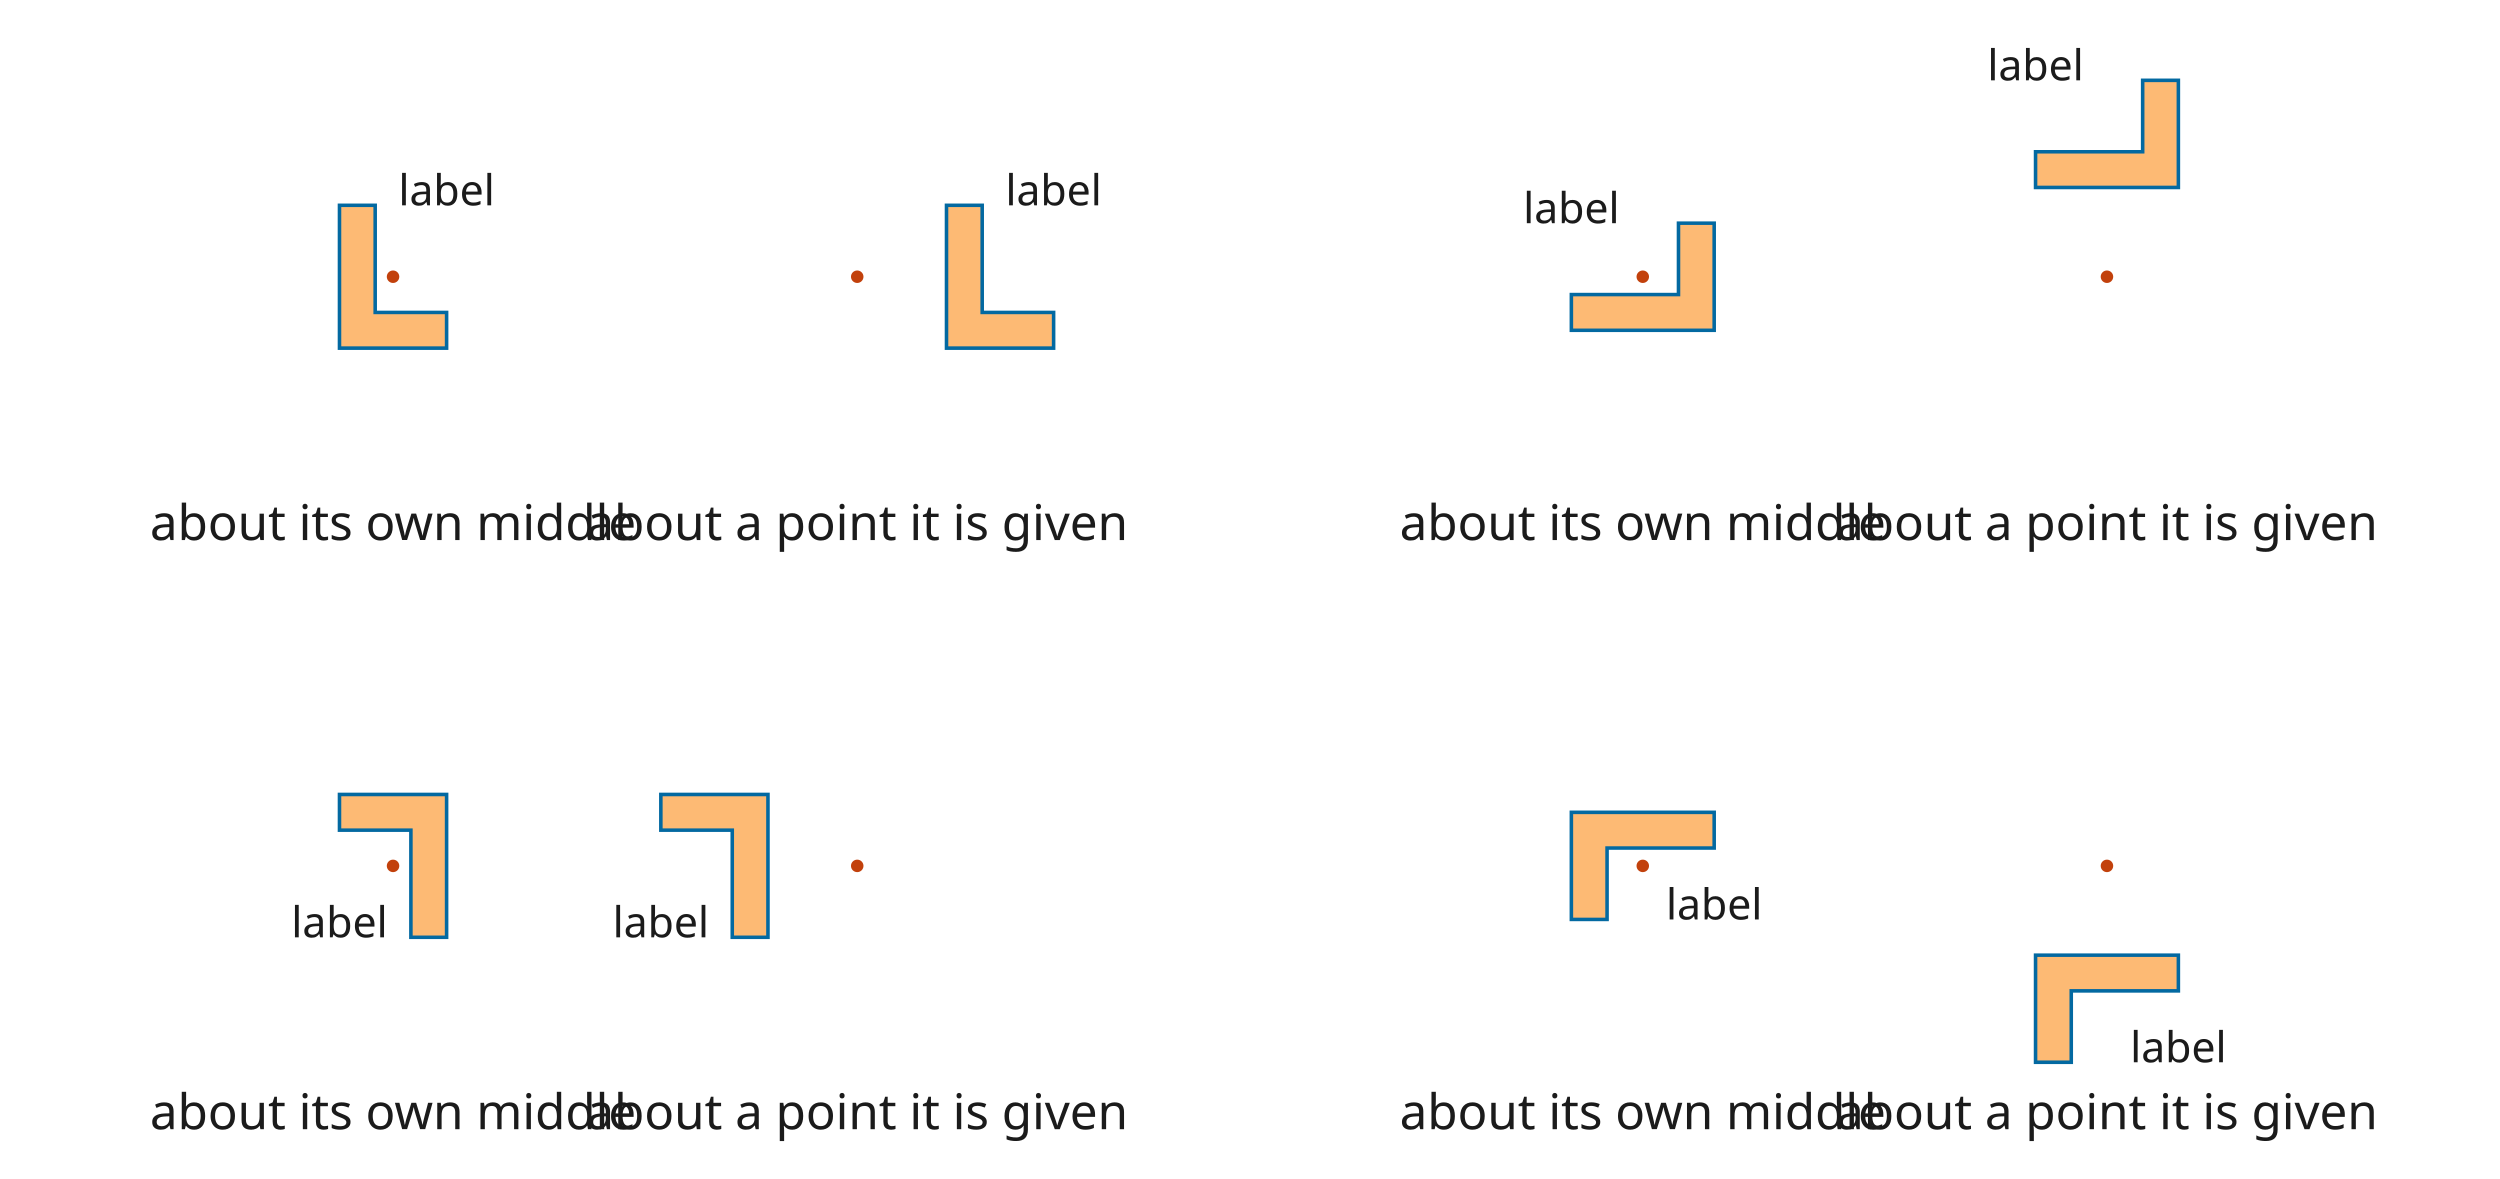
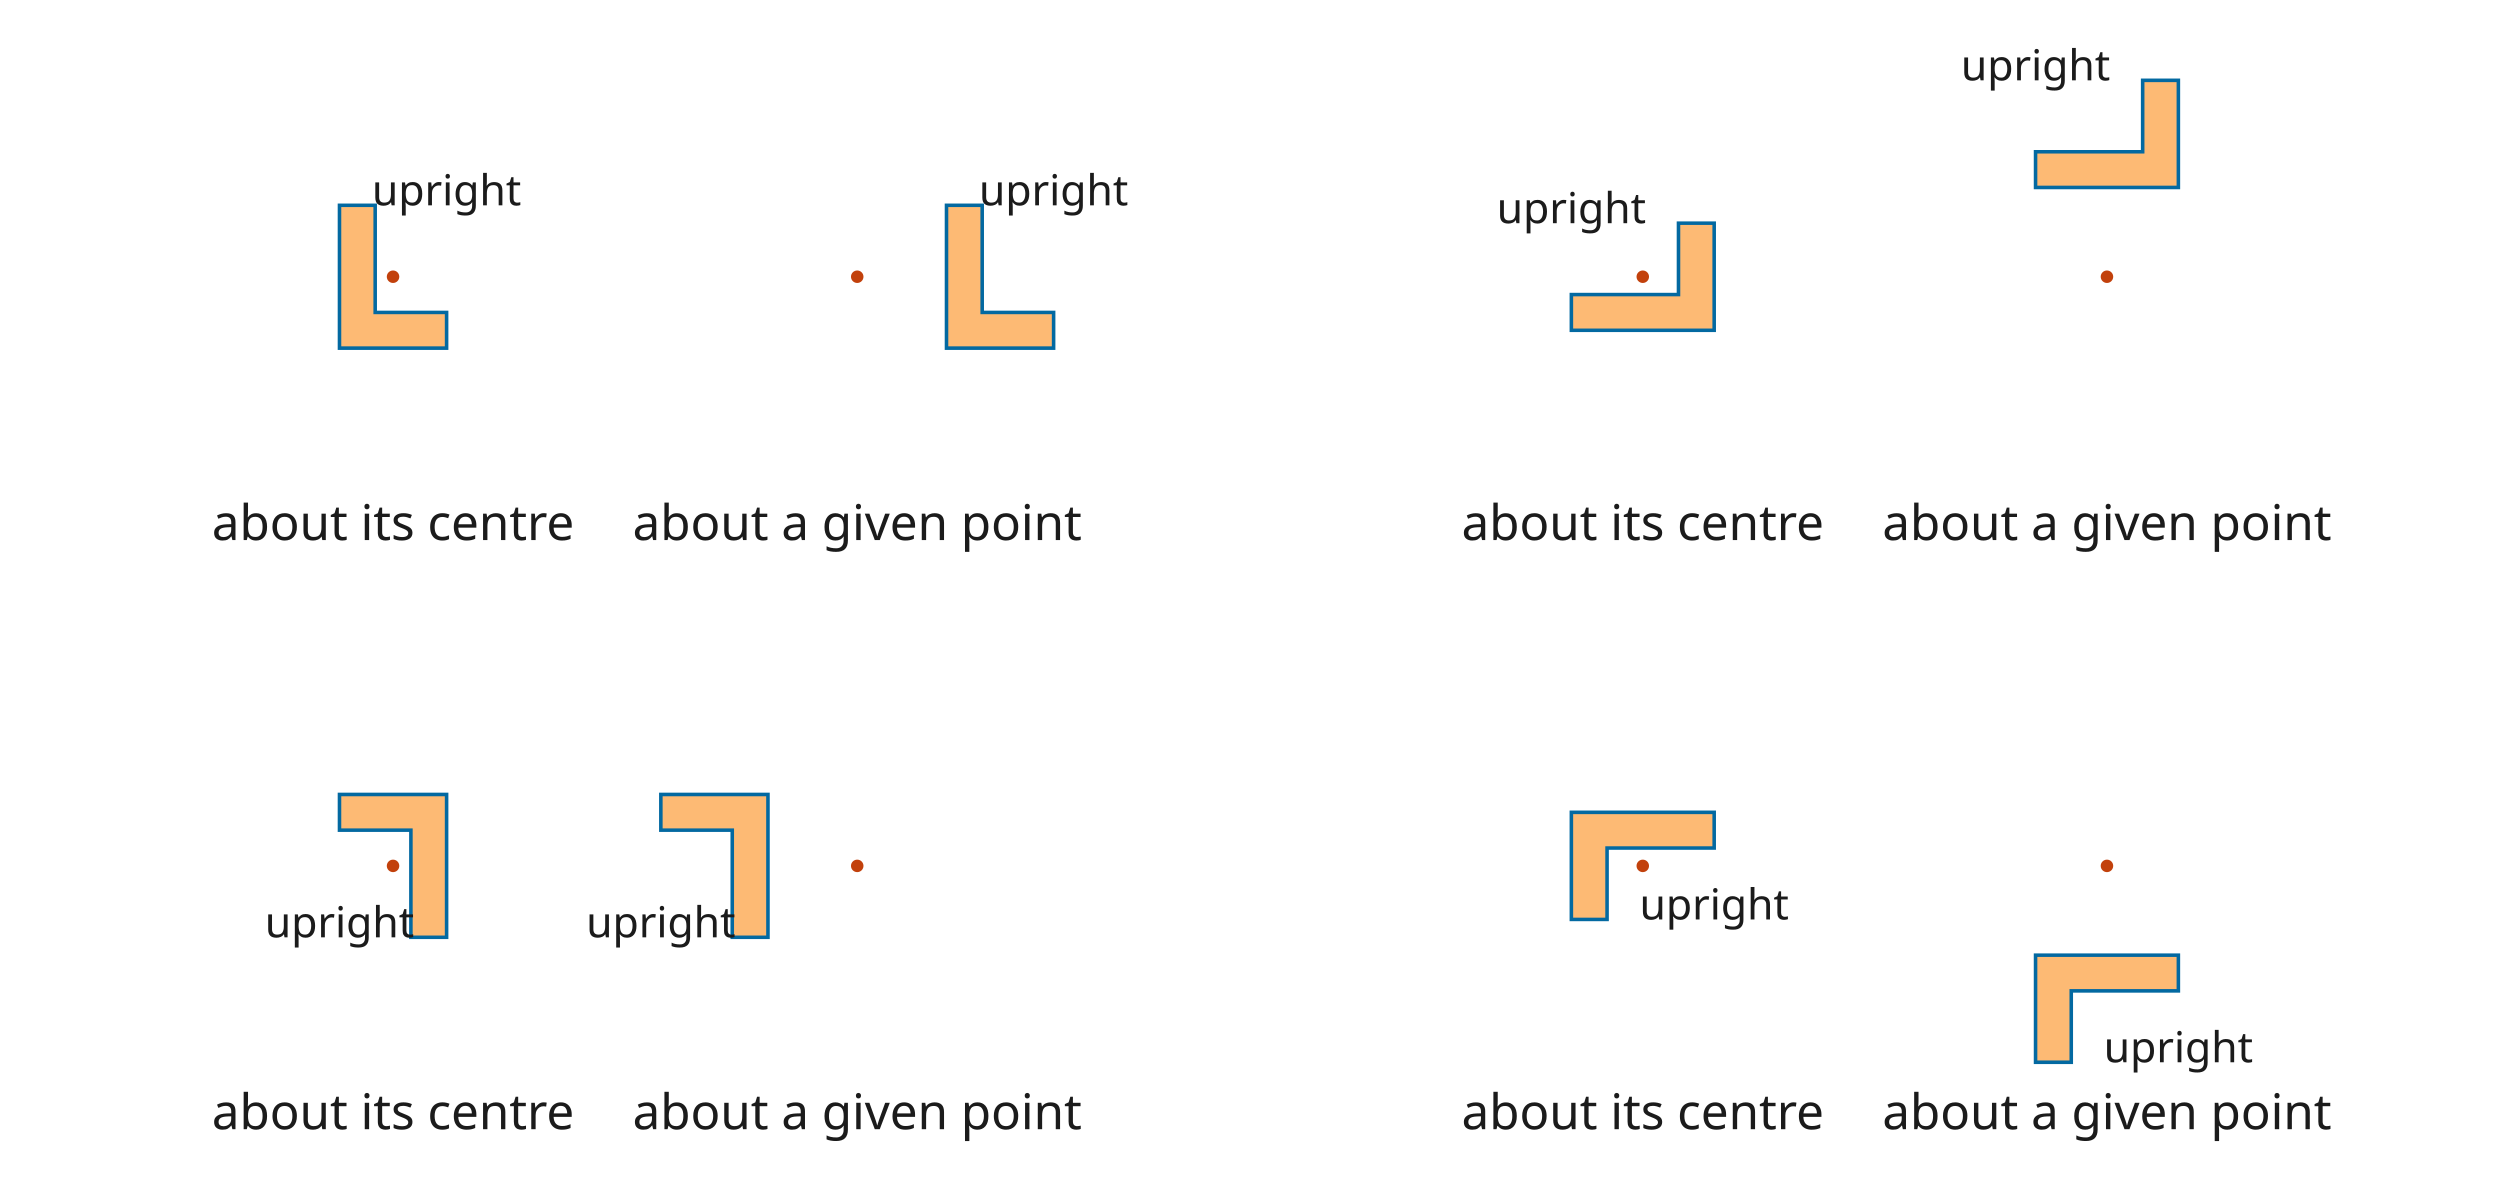
<svg xmlns="http://www.w3.org/2000/svg" viewBox="0 0 1273 600">
  <style>:root{--ink:#1b1b1b;--mist:#b4b9c0;--slate:#6b7280;--ember:#c2410c;--amber:#b45309;--peach:#fdba74;--deep:#0369a1;--sky:#38bdf8;--haze:#bfd7e6;--steel:#7fb2cc;--frost:#e0f2fe;--moss:#15803d}@media(prefers-color-scheme:dark){:root{--ink:#ebebeb;--mist:#3a414c;--slate:#9aa3ae;--ember:#f97316;--amber:#eba043;--peach:#7a4a1c;--deep:#4cb8ea;--sky:#1f6f96;--haze:#33505f;--steel:#41708a;--frost:#17293b;--moss:#3ec46d}}</style>
  <path data-mark="at0/turns/own/pivot/disc" d="M203.318 140.909C203.318 139.152 201.894 137.727 200.136 137.727C198.379 137.727 196.955 139.152 196.955 140.909C196.955 142.666 198.379 144.091 200.136 144.091C201.894 144.091 203.318 142.666 203.318 140.909Z" fill="var(--ember, #c2410c)" />
  <path data-mark="at0/turns/own/rider/ell" d="M172.864 177.273C191.045 177.273 209.227 177.273 227.409 177.273C227.409 171.212 227.409 165.152 227.409 159.091C215.288 159.091 203.167 159.091 191.045 159.091C191.045 140.909 191.045 122.727 191.045 104.545C184.985 104.545 178.924 104.545 172.864 104.545C172.864 128.788 172.864 153.03 172.864 177.273Z" fill="var(--peach, #fdba74)" stroke="var(--deep, #0369a1)" stroke-width="1.818" />
-   <text data-mark="at0/turns/own/rider/word" x="227.409" y="104.545" font-family="sans-serif" font-size="21.734" fill="var(--ink, #1b1b1b)" text-anchor="middle">label</text>
-   <text data-mark="at0/turns/own/label" x="200.136" y="275" font-family="sans-serif" font-size="25.078" fill="var(--ink, #1b1b1b)" text-anchor="middle">about its own middle</text>
+   <text data-mark="at0/turns/own/rider/word" x="227.409" y="104.545" font-family="sans-serif" font-size="21.734" fill="var(--ink, #1b1b1b)" text-anchor="middle">upright</text>
+   <text data-mark="at0/turns/own/label" x="200.136" y="275" font-family="sans-serif" font-size="25.078" fill="var(--ink, #1b1b1b)" text-anchor="middle">about its centre</text>
  <path data-mark="at0/turns/given/pivot/disc" d="M439.682 140.909C439.682 139.152 438.257 137.727 436.5 137.727C434.743 137.727 433.318 139.152 433.318 140.909C433.318 142.666 434.743 144.091 436.5 144.091C438.257 144.091 439.682 142.666 439.682 140.909Z" fill="var(--ember, #c2410c)" />
  <path data-mark="at0/turns/given/rider/ell" d="M481.955 177.273C500.136 177.273 518.318 177.273 536.5 177.273C536.5 171.212 536.5 165.152 536.5 159.091C524.379 159.091 512.258 159.091 500.136 159.091C500.136 140.909 500.136 122.727 500.136 104.545C494.076 104.545 488.015 104.545 481.955 104.545C481.955 128.788 481.955 153.03 481.955 177.273Z" fill="var(--peach, #fdba74)" stroke="var(--deep, #0369a1)" stroke-width="1.818" />
-   <text data-mark="at0/turns/given/rider/word" x="536.5" y="104.545" font-family="sans-serif" font-size="21.734" fill="var(--ink, #1b1b1b)" text-anchor="middle">label</text>
-   <text data-mark="at0/turns/given/label" x="436.5" y="275" font-family="sans-serif" font-size="25.078" fill="var(--ink, #1b1b1b)" text-anchor="middle">about a point it is given</text>
+   <text data-mark="at0/turns/given/rider/word" x="536.5" y="104.545" font-family="sans-serif" font-size="21.734" fill="var(--ink, #1b1b1b)" text-anchor="middle">upright</text>
+   <text data-mark="at0/turns/given/label" x="436.5" y="275" font-family="sans-serif" font-size="25.078" fill="var(--ink, #1b1b1b)" text-anchor="middle">about a given point</text>
  <path data-mark="at1/turns/own/pivot/disc" d="M839.682 140.909C839.682 139.152 838.257 137.727 836.5 137.727C834.743 137.727 833.318 139.152 833.318 140.909C833.318 142.666 834.743 144.091 836.5 144.091C838.257 144.091 839.682 142.666 839.682 140.909Z" fill="var(--ember, #c2410c)" />
  <path data-mark="at1/turns/own/rider/ell" d="M872.864 168.182C872.864 150 872.864 131.818 872.864 113.636C866.803 113.636 860.742 113.636 854.682 113.636C854.682 125.758 854.682 137.879 854.682 150C836.5 150 818.318 150 800.136 150C800.136 156.061 800.136 162.121 800.136 168.182C824.379 168.182 848.621 168.182 872.864 168.182Z" fill="var(--peach, #fdba74)" stroke="var(--deep, #0369a1)" stroke-width="1.818" />
-   <text data-mark="at1/turns/own/rider/word" x="800.136" y="113.636" font-family="sans-serif" font-size="21.734" fill="var(--ink, #1b1b1b)" text-anchor="middle">label</text>
-   <text data-mark="at1/turns/own/label" x="836.5" y="275" font-family="sans-serif" font-size="25.078" fill="var(--ink, #1b1b1b)" text-anchor="middle">about its own middle</text>
+   <text data-mark="at1/turns/own/rider/word" x="800.136" y="113.636" font-family="sans-serif" font-size="21.734" fill="var(--ink, #1b1b1b)" text-anchor="middle">upright</text>
+   <text data-mark="at1/turns/own/label" x="836.5" y="275" font-family="sans-serif" font-size="25.078" fill="var(--ink, #1b1b1b)" text-anchor="middle">about its centre</text>
  <path data-mark="at1/turns/given/pivot/disc" d="M1076.045 140.909C1076.045 139.152 1074.621 137.727 1072.864 137.727C1071.106 137.727 1069.682 139.152 1069.682 140.909C1069.682 142.666 1071.106 144.091 1072.864 144.091C1074.621 144.091 1076.045 142.666 1076.045 140.909Z" fill="var(--ember, #c2410c)" />
  <path data-mark="at1/turns/given/rider/ell" d="M1109.227 95.455C1109.227 77.273 1109.227 59.091 1109.227 40.909C1103.167 40.909 1097.106 40.909 1091.045 40.909C1091.045 53.03 1091.045 65.152 1091.045 77.273C1072.864 77.273 1054.682 77.273 1036.5 77.273C1036.5 83.333 1036.5 89.394 1036.5 95.455C1060.742 95.455 1084.985 95.455 1109.227 95.455Z" fill="var(--peach, #fdba74)" stroke="var(--deep, #0369a1)" stroke-width="1.818" />
-   <text data-mark="at1/turns/given/rider/word" x="1036.5" y="40.909" font-family="sans-serif" font-size="21.734" fill="var(--ink, #1b1b1b)" text-anchor="middle">label</text>
-   <text data-mark="at1/turns/given/label" x="1072.864" y="275" font-family="sans-serif" font-size="25.078" fill="var(--ink, #1b1b1b)" text-anchor="middle">about a point it is given</text>
+   <text data-mark="at1/turns/given/rider/word" x="1036.5" y="40.909" font-family="sans-serif" font-size="21.734" fill="var(--ink, #1b1b1b)" text-anchor="middle">upright</text>
+   <text data-mark="at1/turns/given/label" x="1072.864" y="275" font-family="sans-serif" font-size="25.078" fill="var(--ink, #1b1b1b)" text-anchor="middle">about a given point</text>
  <path data-mark="at2/turns/own/pivot/disc" d="M203.318 440.909C203.318 439.152 201.894 437.727 200.136 437.727C198.379 437.727 196.955 439.152 196.955 440.909C196.955 442.666 198.379 444.091 200.136 444.091C201.894 444.091 203.318 442.666 203.318 440.909Z" fill="var(--ember, #c2410c)" />
  <path data-mark="at2/turns/own/rider/ell" d="M227.409 404.545C209.227 404.545 191.045 404.545 172.864 404.545C172.864 410.606 172.864 416.667 172.864 422.727C184.985 422.727 197.106 422.727 209.227 422.727C209.227 440.909 209.227 459.091 209.227 477.273C215.288 477.273 221.348 477.273 227.409 477.273C227.409 453.03 227.409 428.788 227.409 404.545Z" fill="var(--peach, #fdba74)" stroke="var(--deep, #0369a1)" stroke-width="1.818" />
-   <text data-mark="at2/turns/own/rider/word" x="172.864" y="477.273" font-family="sans-serif" font-size="21.734" fill="var(--ink, #1b1b1b)" text-anchor="middle">label</text>
-   <text data-mark="at2/turns/own/label" x="200.136" y="575" font-family="sans-serif" font-size="25.078" fill="var(--ink, #1b1b1b)" text-anchor="middle">about its own middle</text>
+   <text data-mark="at2/turns/own/rider/word" x="172.864" y="477.273" font-family="sans-serif" font-size="21.734" fill="var(--ink, #1b1b1b)" text-anchor="middle">upright</text>
+   <text data-mark="at2/turns/own/label" x="200.136" y="575" font-family="sans-serif" font-size="25.078" fill="var(--ink, #1b1b1b)" text-anchor="middle">about its centre</text>
  <path data-mark="at2/turns/given/pivot/disc" d="M439.682 440.909C439.682 439.152 438.257 437.727 436.5 437.727C434.743 437.727 433.318 439.152 433.318 440.909C433.318 442.666 434.743 444.091 436.5 444.091C438.257 444.091 439.682 442.666 439.682 440.909Z" fill="var(--ember, #c2410c)" />
  <path data-mark="at2/turns/given/rider/ell" d="M391.045 404.545C372.864 404.545 354.682 404.545 336.5 404.545C336.5 410.606 336.5 416.667 336.5 422.727C348.621 422.727 360.742 422.727 372.864 422.727C372.864 440.909 372.864 459.091 372.864 477.273C378.924 477.273 384.985 477.273 391.045 477.273C391.045 453.03 391.045 428.788 391.045 404.545Z" fill="var(--peach, #fdba74)" stroke="var(--deep, #0369a1)" stroke-width="1.818" />
-   <text data-mark="at2/turns/given/rider/word" x="336.5" y="477.273" font-family="sans-serif" font-size="21.734" fill="var(--ink, #1b1b1b)" text-anchor="middle">label</text>
-   <text data-mark="at2/turns/given/label" x="436.5" y="575" font-family="sans-serif" font-size="25.078" fill="var(--ink, #1b1b1b)" text-anchor="middle">about a point it is given</text>
+   <text data-mark="at2/turns/given/rider/word" x="336.5" y="477.273" font-family="sans-serif" font-size="21.734" fill="var(--ink, #1b1b1b)" text-anchor="middle">upright</text>
+   <text data-mark="at2/turns/given/label" x="436.5" y="575" font-family="sans-serif" font-size="25.078" fill="var(--ink, #1b1b1b)" text-anchor="middle">about a given point</text>
  <path data-mark="at3/turns/own/pivot/disc" d="M839.682 440.909C839.682 439.152 838.257 437.727 836.5 437.727C834.743 437.727 833.318 439.152 833.318 440.909C833.318 442.666 834.743 444.091 836.5 444.091C838.257 444.091 839.682 442.666 839.682 440.909Z" fill="var(--ember, #c2410c)" />
  <path data-mark="at3/turns/own/rider/ell" d="M800.136 413.636C800.136 431.818 800.136 450 800.136 468.182C806.197 468.182 812.258 468.182 818.318 468.182C818.318 456.061 818.318 443.939 818.318 431.818C836.5 431.818 854.682 431.818 872.864 431.818C872.864 425.758 872.864 419.697 872.864 413.636C848.621 413.636 824.379 413.636 800.136 413.636Z" fill="var(--peach, #fdba74)" stroke="var(--deep, #0369a1)" stroke-width="1.818" />
-   <text data-mark="at3/turns/own/rider/word" x="872.864" y="468.182" font-family="sans-serif" font-size="21.734" fill="var(--ink, #1b1b1b)" text-anchor="middle">label</text>
-   <text data-mark="at3/turns/own/label" x="836.5" y="575" font-family="sans-serif" font-size="25.078" fill="var(--ink, #1b1b1b)" text-anchor="middle">about its own middle</text>
+   <text data-mark="at3/turns/own/rider/word" x="872.864" y="468.182" font-family="sans-serif" font-size="21.734" fill="var(--ink, #1b1b1b)" text-anchor="middle">upright</text>
+   <text data-mark="at3/turns/own/label" x="836.5" y="575" font-family="sans-serif" font-size="25.078" fill="var(--ink, #1b1b1b)" text-anchor="middle">about its centre</text>
  <path data-mark="at3/turns/given/pivot/disc" d="M1076.045 440.909C1076.045 439.152 1074.621 437.727 1072.864 437.727C1071.106 437.727 1069.682 439.152 1069.682 440.909C1069.682 442.666 1071.106 444.091 1072.864 444.091C1074.621 444.091 1076.045 442.666 1076.045 440.909Z" fill="var(--ember, #c2410c)" />
  <path data-mark="at3/turns/given/rider/ell" d="M1036.5 486.364C1036.5 504.545 1036.5 522.727 1036.5 540.909C1042.561 540.909 1048.621 540.909 1054.682 540.909C1054.682 528.788 1054.682 516.667 1054.682 504.545C1072.864 504.545 1091.045 504.545 1109.227 504.545C1109.227 498.485 1109.227 492.424 1109.227 486.364C1084.985 486.364 1060.742 486.364 1036.5 486.364Z" fill="var(--peach, #fdba74)" stroke="var(--deep, #0369a1)" stroke-width="1.818" />
-   <text data-mark="at3/turns/given/rider/word" x="1109.227" y="540.909" font-family="sans-serif" font-size="21.734" fill="var(--ink, #1b1b1b)" text-anchor="middle">label</text>
-   <text data-mark="at3/turns/given/label" x="1072.864" y="575" font-family="sans-serif" font-size="25.078" fill="var(--ink, #1b1b1b)" text-anchor="middle">about a point it is given</text>
+   <text data-mark="at3/turns/given/rider/word" x="1109.227" y="540.909" font-family="sans-serif" font-size="21.734" fill="var(--ink, #1b1b1b)" text-anchor="middle">upright</text>
+   <text data-mark="at3/turns/given/label" x="1072.864" y="575" font-family="sans-serif" font-size="25.078" fill="var(--ink, #1b1b1b)" text-anchor="middle">about a given point</text>
</svg>
